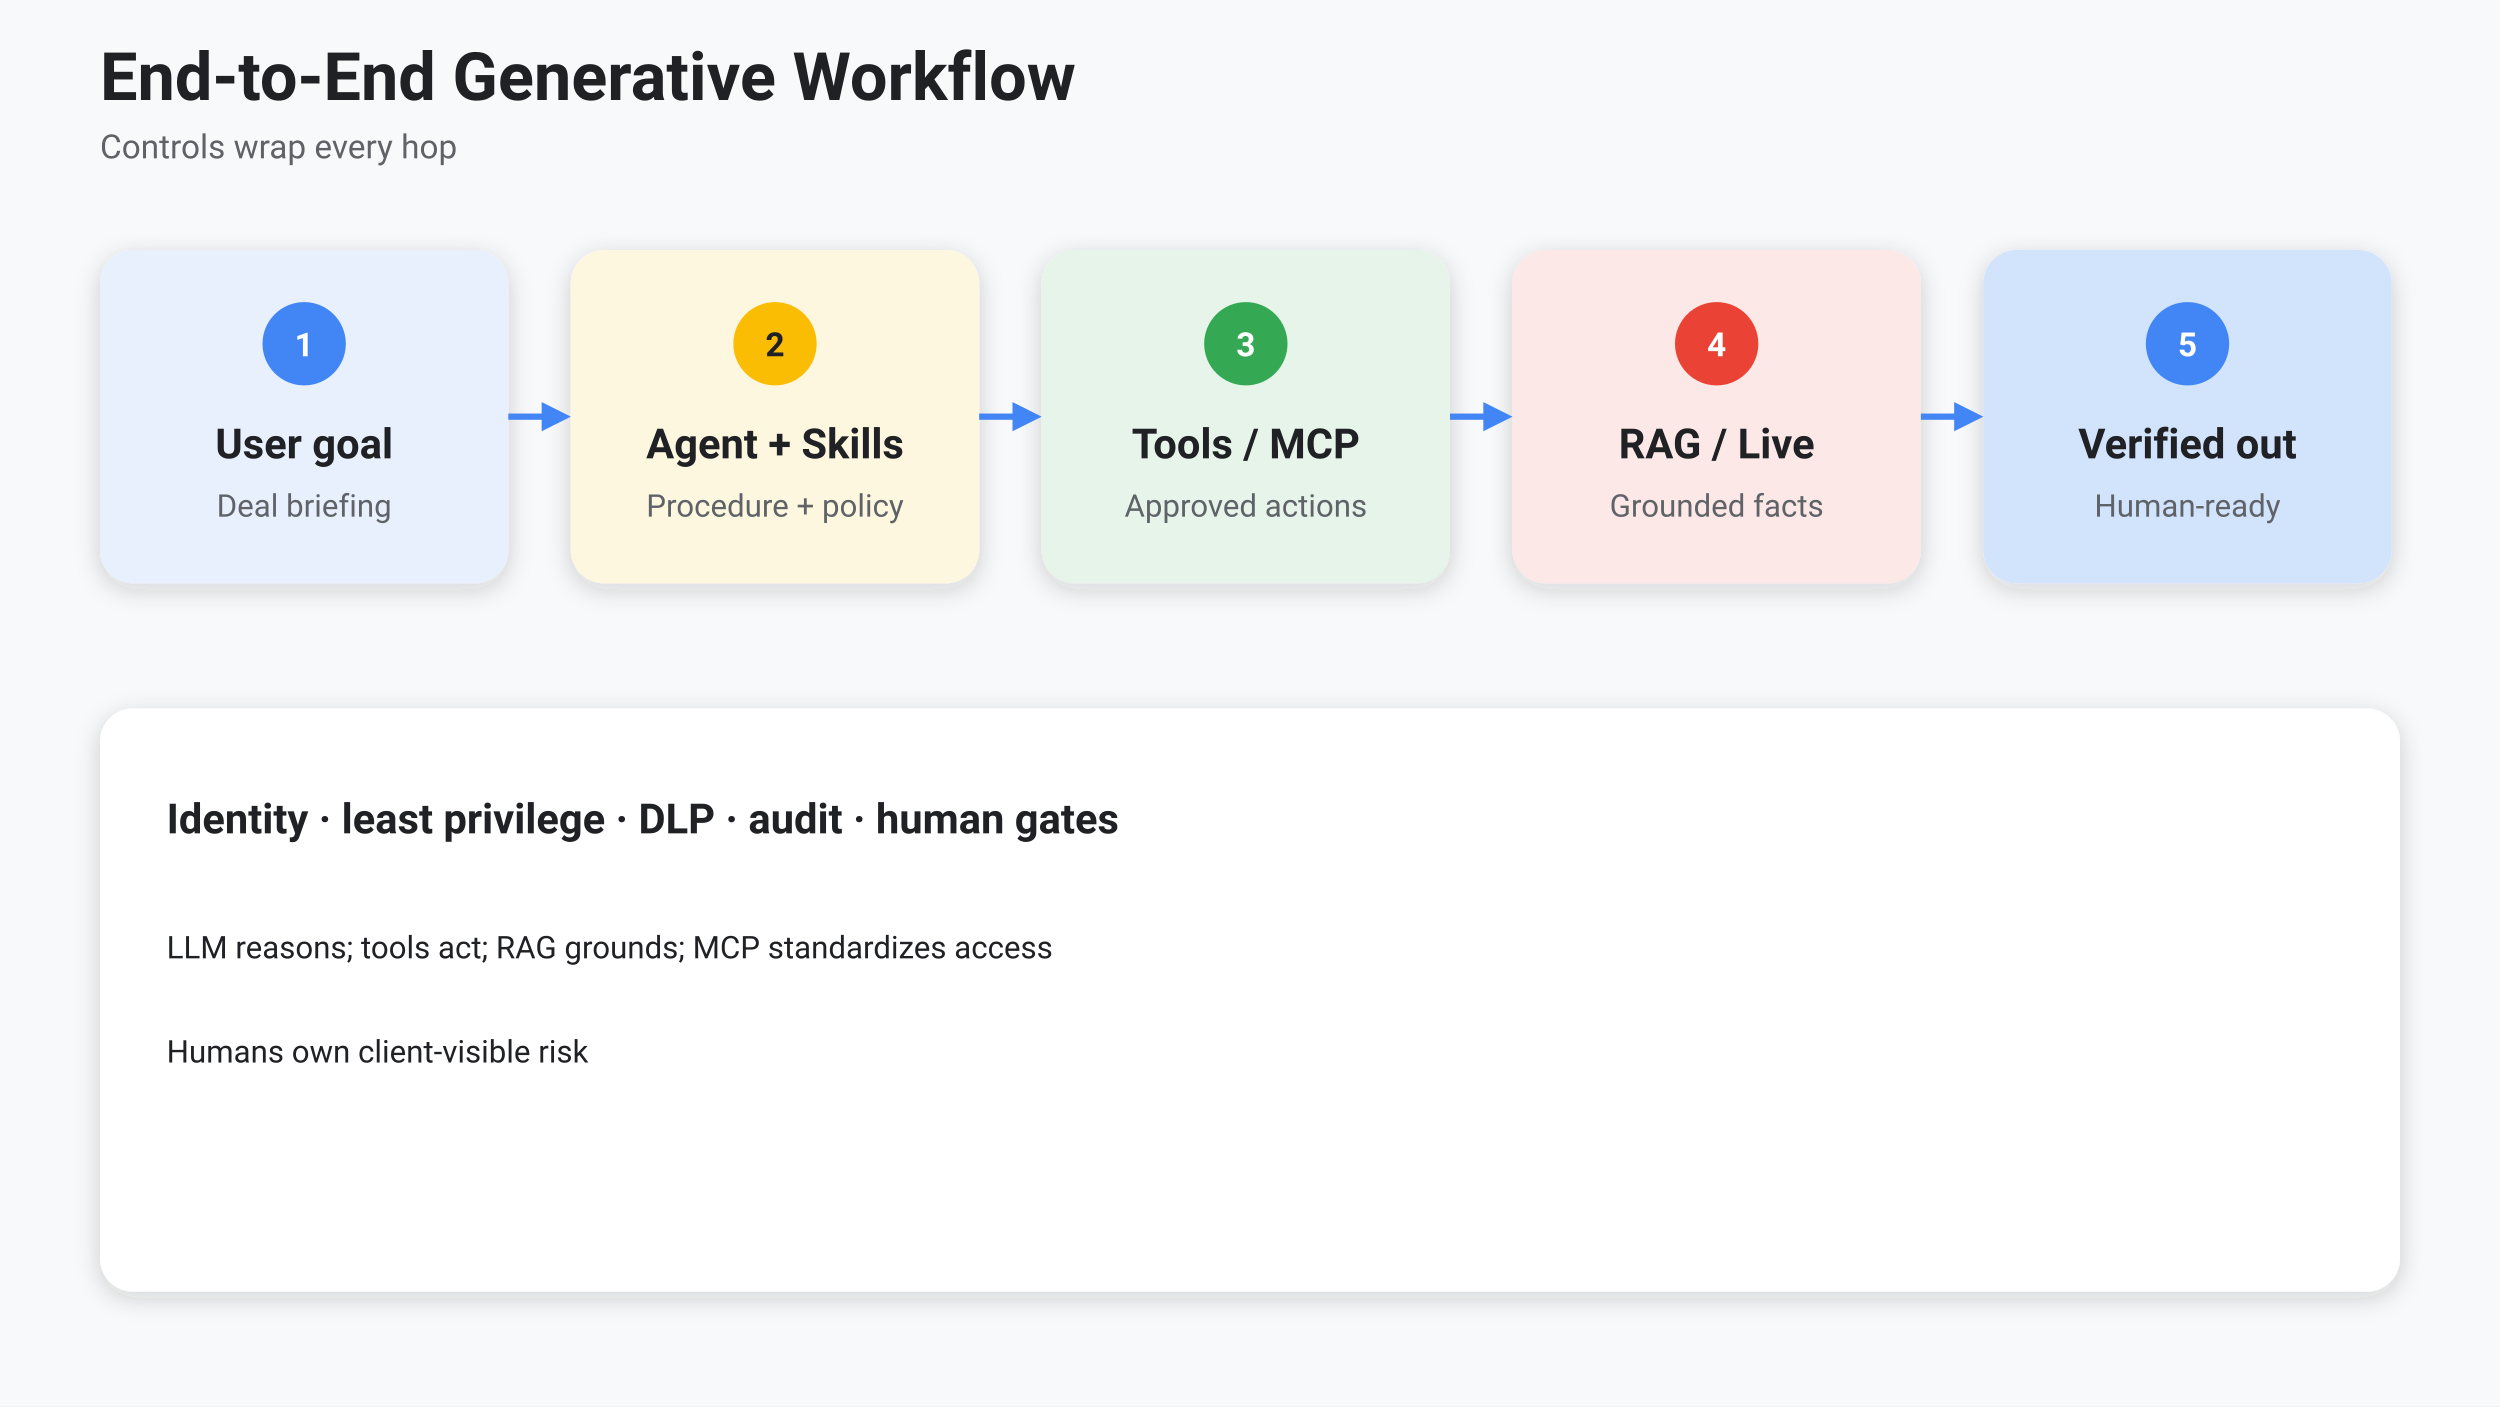
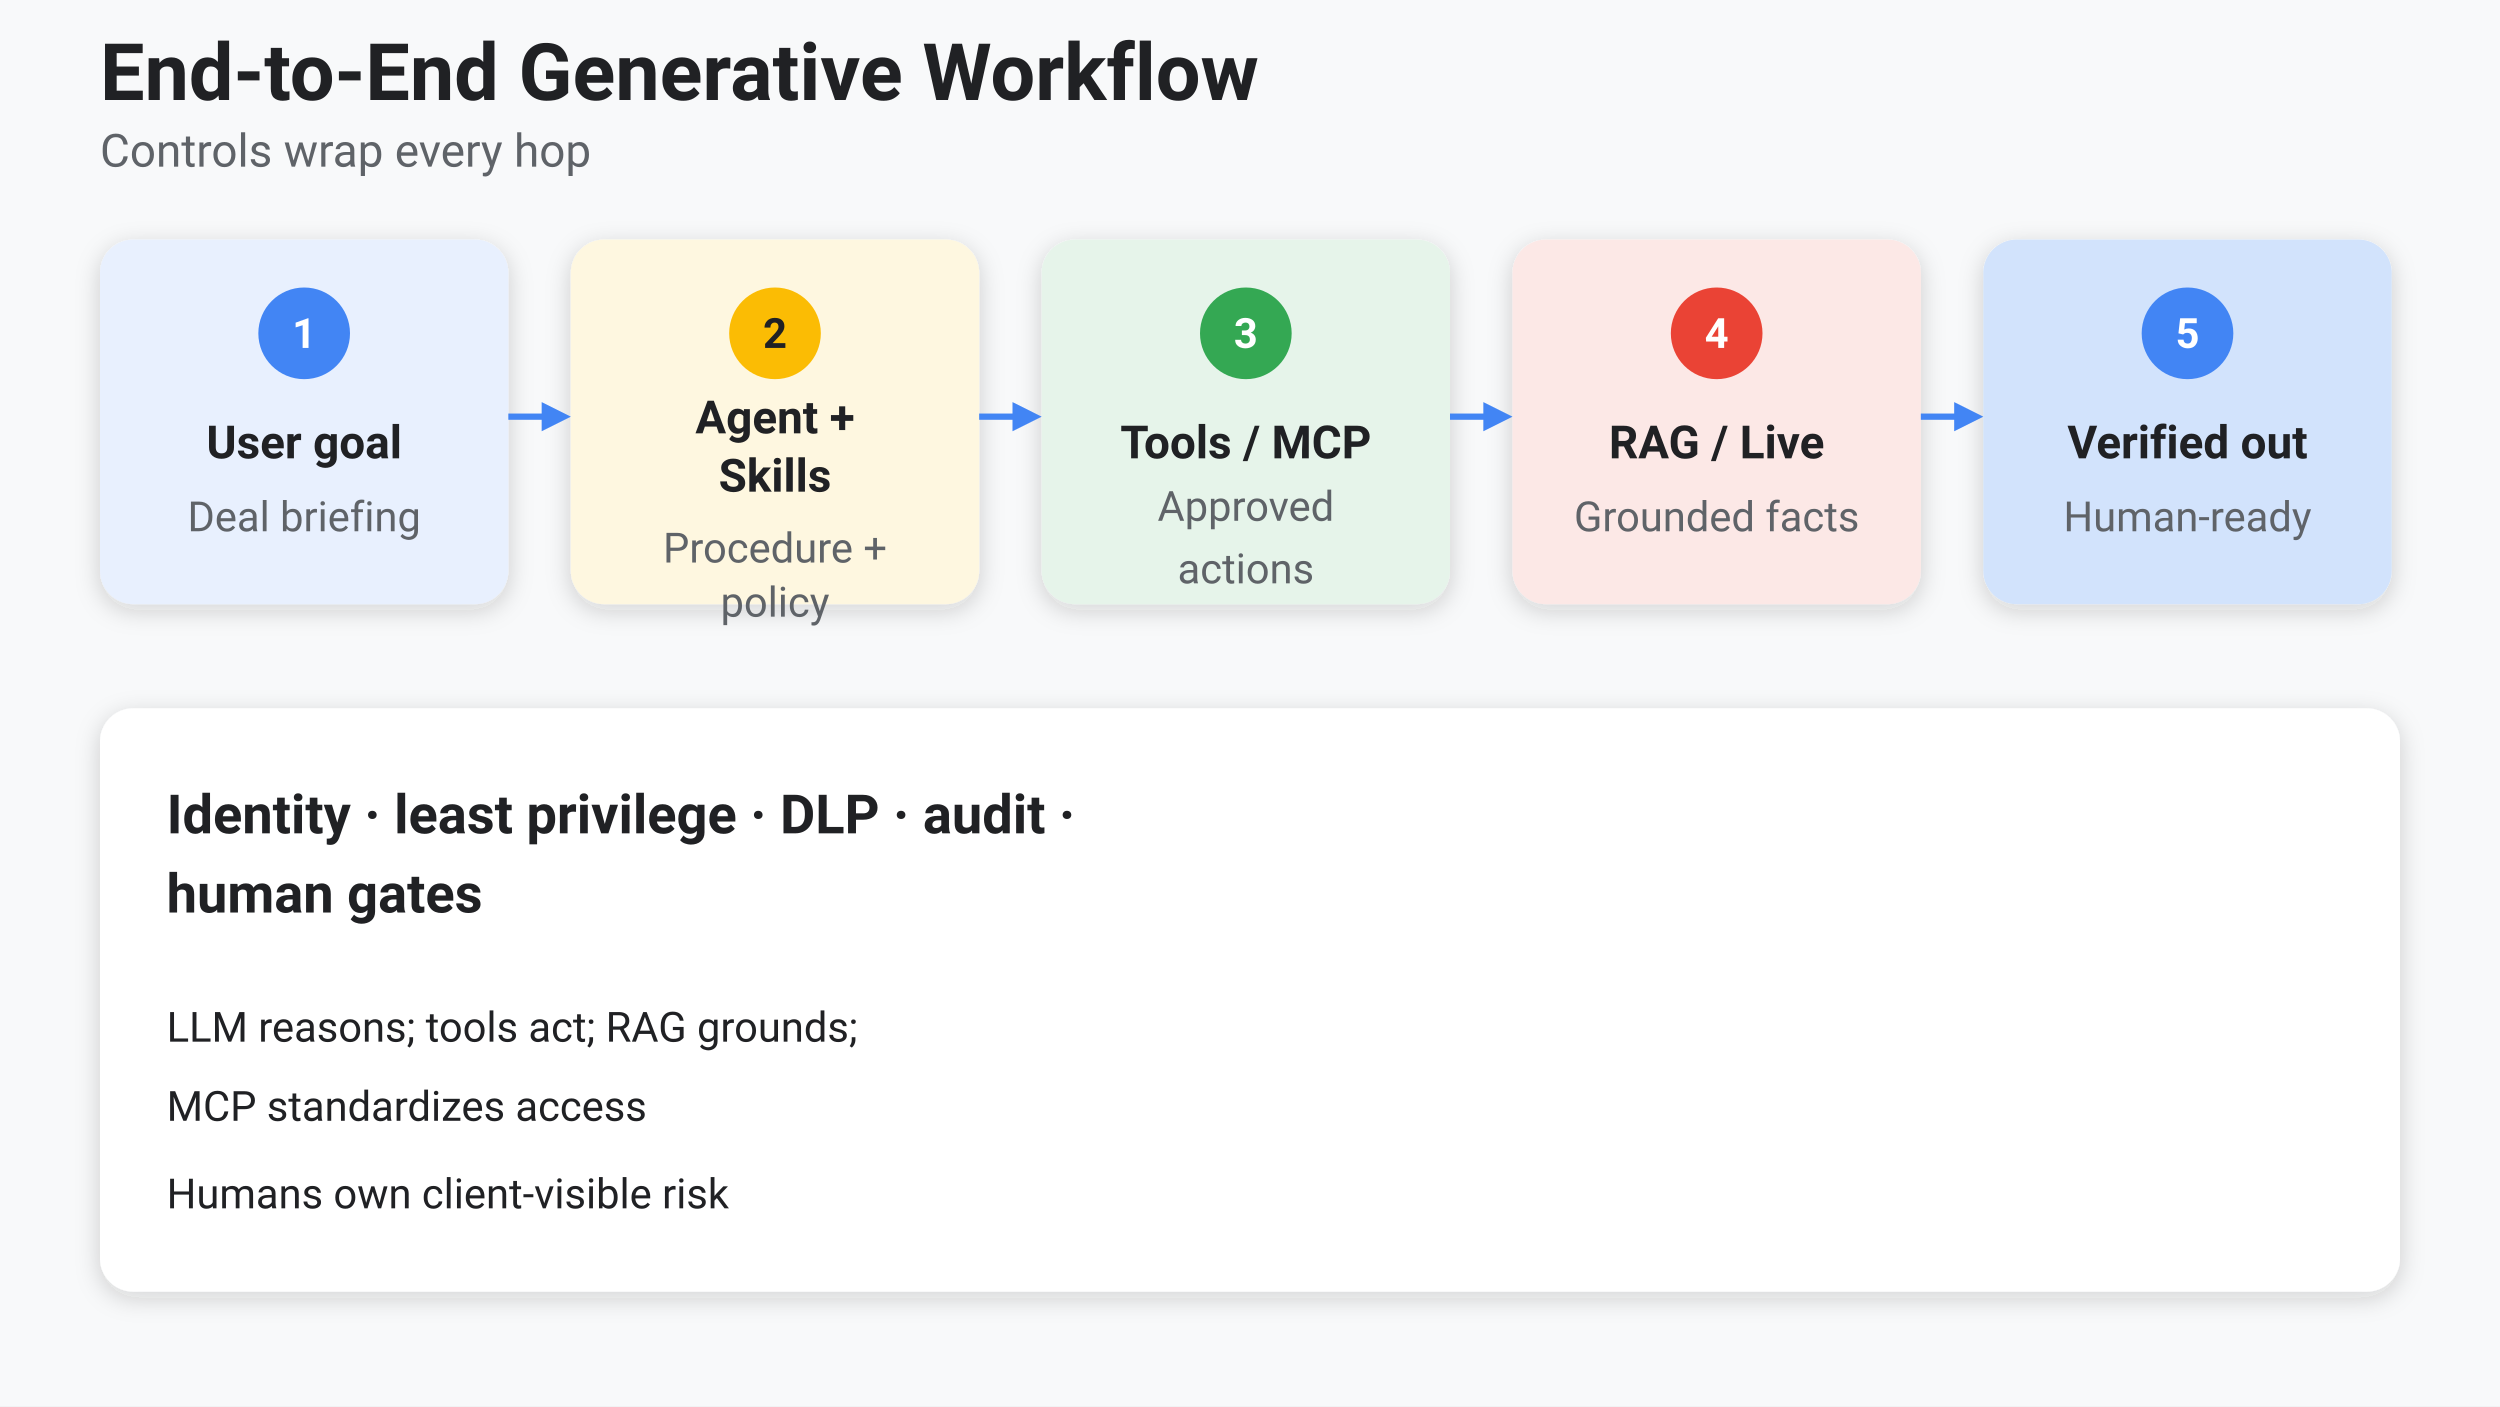
<svg xmlns="http://www.w3.org/2000/svg" width="1200" height="675" viewBox="0 0 1200 675">
  <defs>
    <filter id="elev2" x="-40%" y="-40%" width="180%" height="180%">
      <feDropShadow dx="0" dy="3" stdDeviation="6" flood-color="#202124" flood-opacity="0.18" />
    </filter>
    <style type="text/css">
-       .title { font-family: Roboto, Arial, sans-serif; font-size: 32px; font-weight: 700; fill: #202124; }
-       .sub { font-family: Roboto, Arial, sans-serif; font-size: 16px; fill: #5F6368; }
-       .h2 { font-family: Roboto, Arial, sans-serif; font-size: 20px; font-weight: 700; fill: #202124; }
-       .body { font-family: Roboto, Arial, sans-serif; font-size: 15px; fill: #5F6368; }
-       .body-ink { font-family: Roboto, Arial, sans-serif; font-size: 15px; fill: #202124; }
-       .num { font-family: Roboto, Arial, sans-serif; font-size: 16px; font-weight: 700; fill: #FFF; }
-       .num-dark { font-family: Roboto, Arial, sans-serif; font-size: 16px; font-weight: 700; fill: #202124; }
+       .title { font-family: Roboto, Arial, sans-serif; font-size: 38px; font-weight: 700; fill: #202124; }
+       .sub { font-family: Roboto, Arial, sans-serif; font-size: 22px; fill: #5F6368; }
+       .h2 { font-family: Roboto, Arial, sans-serif; font-size: 26px; font-weight: 700; fill: #202124; }
+       .h2-sm { font-family: Roboto, Arial, sans-serif; font-size: 22px; font-weight: 700; fill: #202124; }
+       .body { font-family: Roboto, Arial, sans-serif; font-size: 20px; fill: #5F6368; }
+       .body-ink { font-family: Roboto, Arial, sans-serif; font-size: 20px; fill: #202124; }
+       .num { font-family: Roboto, Arial, sans-serif; font-size: 20px; font-weight: 700; fill: #FFF; }
+       .num-dark { font-family: Roboto, Arial, sans-serif; font-size: 20px; font-weight: 700; fill: #202124; }
      .on-dark { fill: #FFF; }
    </style>
  </defs>
  <rect width="1200" height="675" fill="#F8F9FA" />
  <text x="48" y="48" class="title">End-to-End Generative Workflow</text>
-   <text x="48" y="76" class="sub">Controls wrap every hop</text>
-   <rect x="48" y="120" width="196" height="160" rx="16" fill="#E8F0FE" filter="url(#elev2)" />
-   <circle cx="146" cy="165" r="20" fill="#4285F4" />
-   <text x="146" y="171" text-anchor="middle" class="num">1</text>
-   <text x="146" y="220" text-anchor="middle" class="h2" font-size="16">User goal</text>
-   <text x="146" y="248" text-anchor="middle" class="body">Deal briefing</text>
-   <rect x="274" y="120" width="196" height="160" rx="16" fill="#FEF7E0" filter="url(#elev2)" />
-   <circle cx="372" cy="165" r="20" fill="#FBBC04" />
-   <text x="372" y="171" text-anchor="middle" class="num-dark">2</text>
-   <text x="372" y="220" text-anchor="middle" class="h2" font-size="16">Agent + Skills</text>
-   <text x="372" y="248" text-anchor="middle" class="body">Procedure + policy</text>
-   <rect x="500" y="120" width="196" height="160" rx="16" fill="#E6F4EA" filter="url(#elev2)" />
-   <circle cx="598" cy="165" r="20" fill="#34A853" />
-   <text x="598" y="171" text-anchor="middle" class="num">3</text>
-   <text x="598" y="220" text-anchor="middle" class="h2" font-size="16">Tools / MCP</text>
-   <text x="598" y="248" text-anchor="middle" class="body">Approved actions</text>
-   <rect x="726" y="120" width="196" height="160" rx="16" fill="#FCE8E6" filter="url(#elev2)" />
-   <circle cx="824" cy="165" r="20" fill="#EA4335" />
-   <text x="824" y="171" text-anchor="middle" class="num">4</text>
-   <text x="824" y="220" text-anchor="middle" class="h2" font-size="16">RAG / Live</text>
-   <text x="824" y="248" text-anchor="middle" class="body">Grounded facts</text>
-   <rect x="952" y="120" width="196" height="160" rx="16" fill="#D2E3FC" filter="url(#elev2)" />
-   <circle cx="1050" cy="165" r="20" fill="#4285F4" />
-   <text x="1050" y="171" text-anchor="middle" class="num">5</text>
-   <text x="1050" y="220" text-anchor="middle" class="h2" font-size="16">Verified out</text>
-   <text x="1050" y="248" text-anchor="middle" class="body">Human-ready</text>
+   <text x="48" y="80" class="sub">Controls wrap every hop</text>
+   <rect x="48" y="115" width="196" height="175" rx="16" fill="#E8F0FE" filter="url(#elev2)" />
+   <circle cx="146" cy="160" r="22" fill="#4285F4" />
+   <text x="146" y="167" text-anchor="middle" class="num">1</text>
+   <text x="146" y="220" text-anchor="middle" class="h2-sm">User goal</text>
+   <text x="146" y="255" text-anchor="middle" class="body">Deal briefing</text>
+   <rect x="274" y="115" width="196" height="175" rx="16" fill="#FEF7E0" filter="url(#elev2)" />
+   <circle cx="372" cy="160" r="22" fill="#FBBC04" />
+   <text x="372" y="167" text-anchor="middle" class="num-dark">2</text>
+   <text x="372" y="208" text-anchor="middle" class="h2-sm">Agent +</text>
+   <text x="372" y="236" text-anchor="middle" class="h2-sm">Skills</text>
+   <text x="372" y="270" text-anchor="middle" class="body">Procedure +</text>
+   <text x="372" y="296" text-anchor="middle" class="body">policy</text>
+   <rect x="500" y="115" width="196" height="175" rx="16" fill="#E6F4EA" filter="url(#elev2)" />
+   <circle cx="598" cy="160" r="22" fill="#34A853" />
+   <text x="598" y="167" text-anchor="middle" class="num">3</text>
+   <text x="598" y="220" text-anchor="middle" class="h2-sm">Tools / MCP</text>
+   <text x="598" y="250" text-anchor="middle" class="body">Approved</text>
+   <text x="598" y="280" text-anchor="middle" class="body">actions</text>
+   <rect x="726" y="115" width="196" height="175" rx="16" fill="#FCE8E6" filter="url(#elev2)" />
+   <circle cx="824" cy="160" r="22" fill="#EA4335" />
+   <text x="824" y="167" text-anchor="middle" class="num">4</text>
+   <text x="824" y="220" text-anchor="middle" class="h2-sm">RAG / Live</text>
+   <text x="824" y="255" text-anchor="middle" class="body">Grounded facts</text>
+   <rect x="952" y="115" width="196" height="175" rx="16" fill="#D2E3FC" filter="url(#elev2)" />
+   <circle cx="1050" cy="160" r="22" fill="#4285F4" />
+   <text x="1050" y="167" text-anchor="middle" class="num">5</text>
+   <text x="1050" y="220" text-anchor="middle" class="h2-sm">Verified out</text>
+   <text x="1050" y="255" text-anchor="middle" class="body">Human-ready</text>
  <line x1="244" y1="200" x2="262" y2="200" stroke="#4285F4" stroke-width="3" />
  <polygon points="274,200 260,193 260,207" fill="#4285F4" />
  <line x1="470" y1="200" x2="488" y2="200" stroke="#4285F4" stroke-width="3" />
  <polygon points="500,200 486,193 486,207" fill="#4285F4" />
  <line x1="696" y1="200" x2="714" y2="200" stroke="#4285F4" stroke-width="3" />
  <polygon points="726,200 712,193 712,207" fill="#4285F4" />
  <line x1="922" y1="200" x2="940" y2="200" stroke="#4285F4" stroke-width="3" />
  <polygon points="952,200 938,193 938,207" fill="#4285F4" />
  <rect x="48" y="340" width="1104" height="280" rx="16" fill="#FFFFFF" filter="url(#elev2)" />
-   <text x="80" y="400" class="h2">Identity · least privilege · DLP · audit · human gates</text>
-   <text x="80" y="460" class="body-ink">LLM reasons; tools act; RAG grounds; MCP standardizes access</text>
-   <text x="80" y="510" class="body-ink">Humans own client-visible risk</text>
+   <text x="80" y="400" class="h2">Identity · least privilege · DLP · audit ·</text>
+   <text x="80" y="438" class="h2">human gates</text>
+   <text x="80" y="500" class="body-ink">LLM reasons; tools act; RAG grounds;</text>
+   <text x="80" y="538" class="body-ink">MCP standardizes access</text>
+   <text x="80" y="580" class="body-ink">Humans own client-visible risk</text>
</svg>
